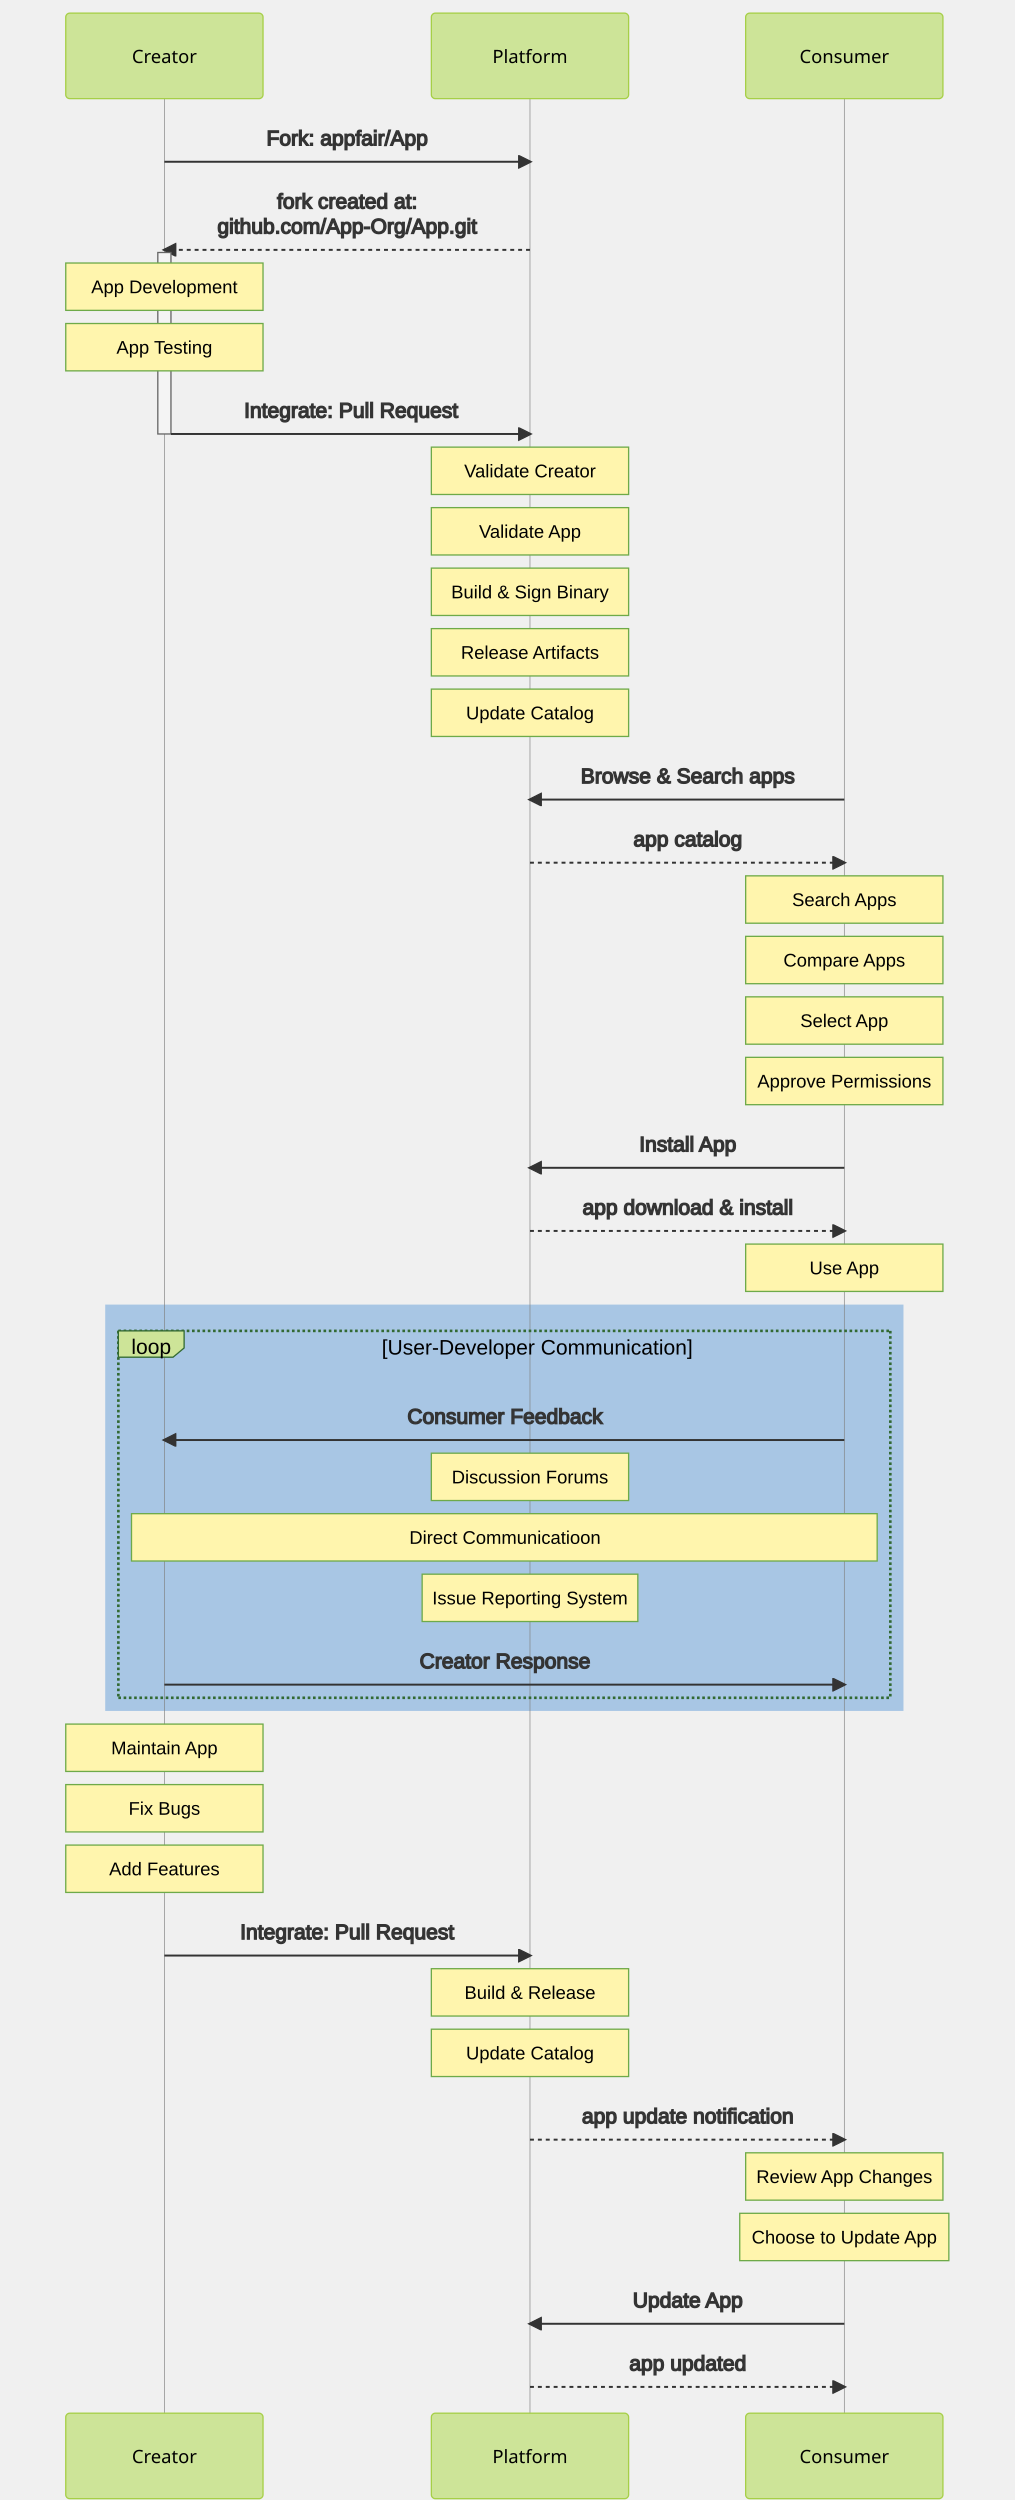
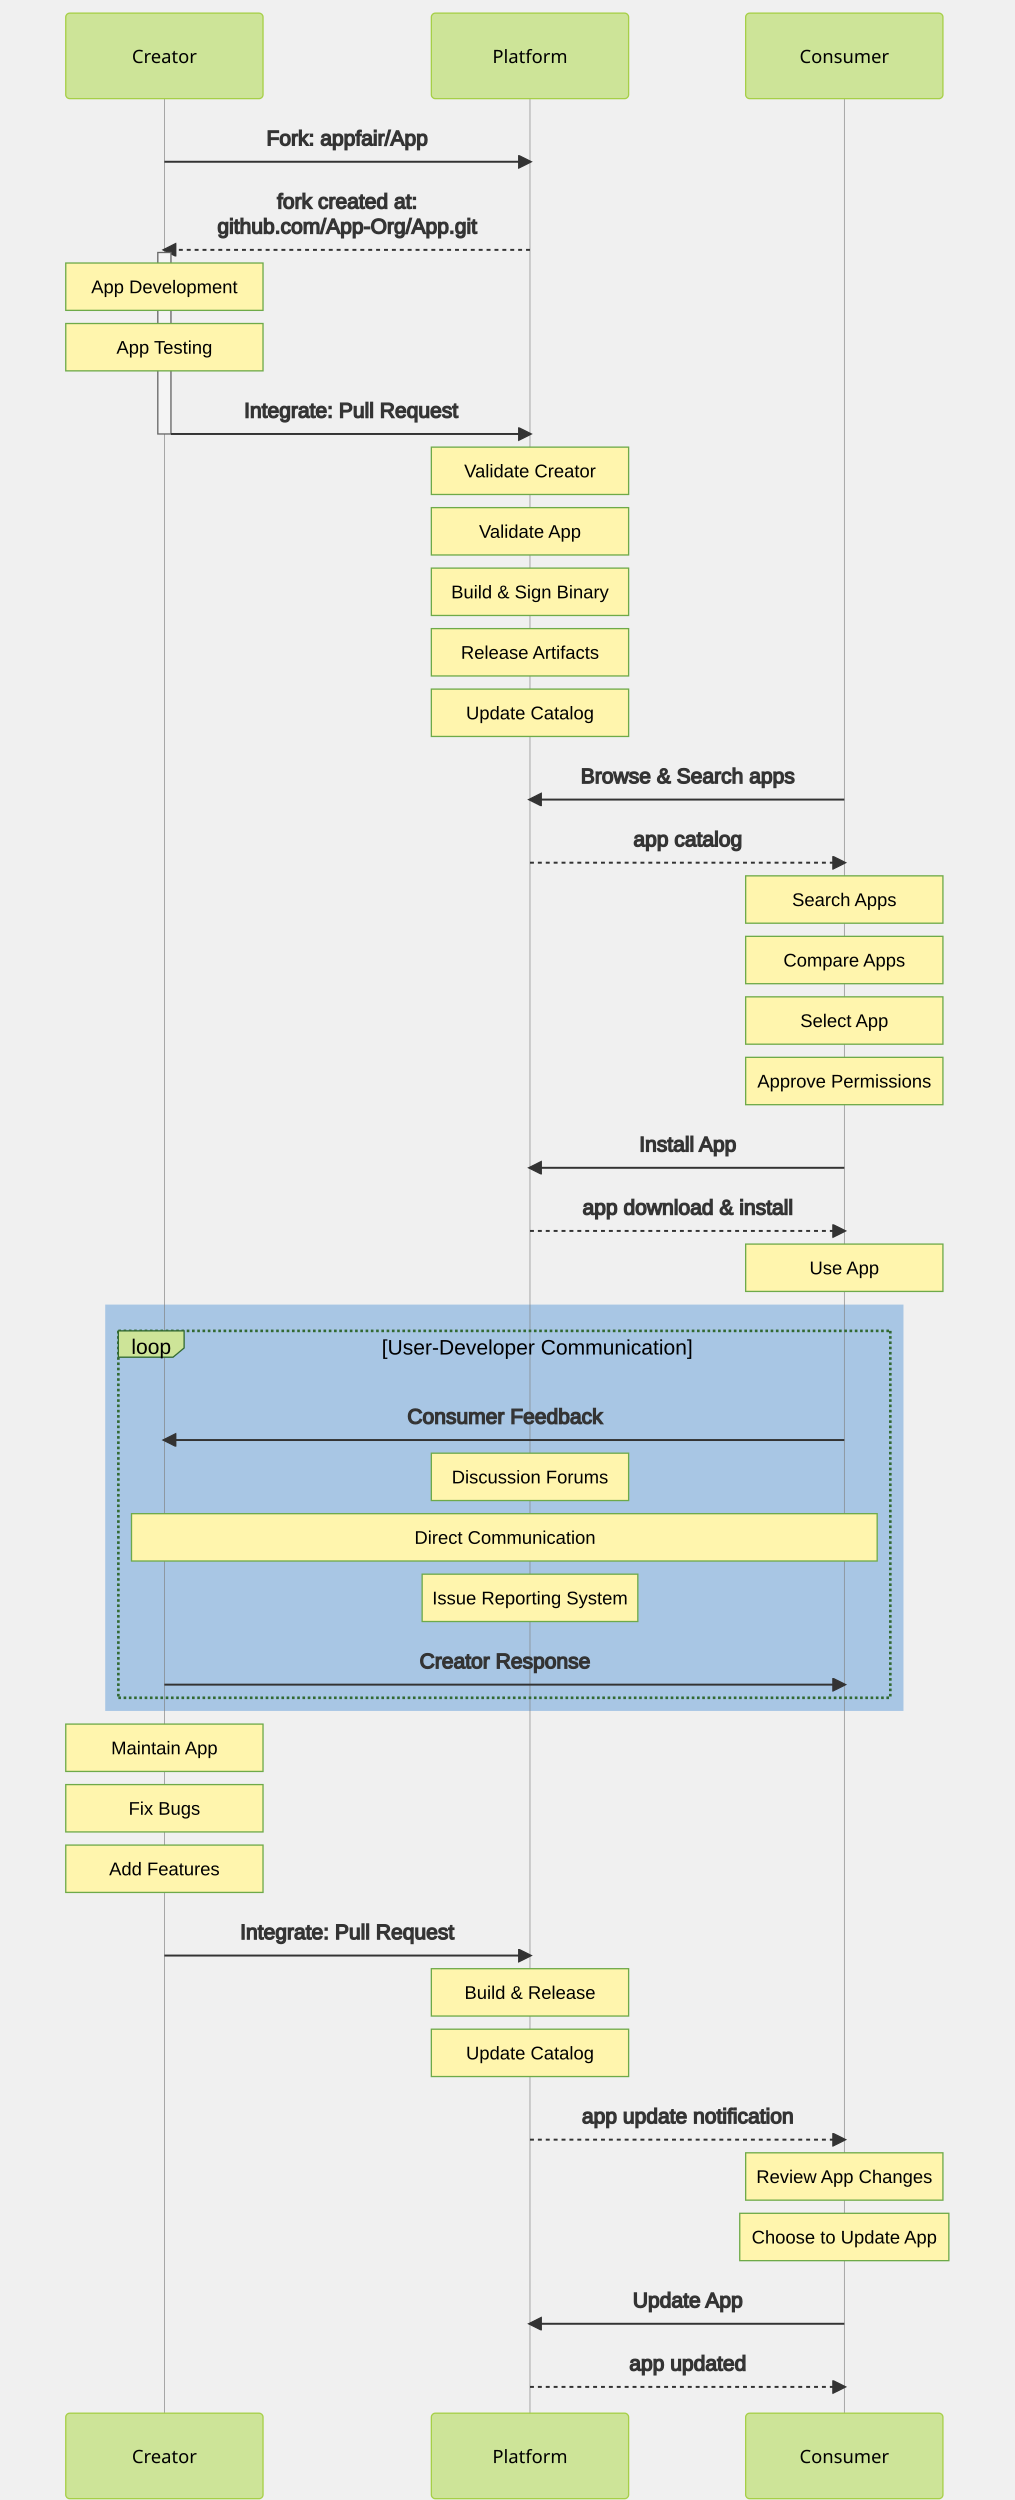
- <svg xmlns="http://www.w3.org/2000/svg" id="mermaid-1628809078512" width="100%" height="1901" style="max-width: 771.5px;" viewBox="-50 -10 771.5 1901">
+ <svg xmlns="http://www.w3.org/2000/svg" id="mermaid-1628812024496" width="100%" height="1901" style="max-width: 771.5px;" viewBox="-50 -10 771.5 1901">
  <rect x="30" y="982" fill="rgb(0, 100, 200, 0.3)" width="607" height="309" class="rect" />
-   <style>#mermaid-1628809078512{font-family:"trebuchet ms",verdana,arial,sans-serif;font-size:16px;fill:#000000;}#mermaid-1628809078512 .error-icon{fill:#552222;}#mermaid-1628809078512 .error-text{fill:#552222;stroke:#552222;}#mermaid-1628809078512 .edge-thickness-normal{stroke-width:2px;}#mermaid-1628809078512 .edge-thickness-thick{stroke-width:3.5px;}#mermaid-1628809078512 .edge-pattern-solid{stroke-dasharray:0;}#mermaid-1628809078512 .edge-pattern-dashed{stroke-dasharray:3;}#mermaid-1628809078512 .edge-pattern-dotted{stroke-dasharray:2;}#mermaid-1628809078512 .marker{fill:#000000;stroke:#000000;}#mermaid-1628809078512 .marker.cross{stroke:#000000;}#mermaid-1628809078512 svg{font-family:"trebuchet ms",verdana,arial,sans-serif;font-size:16px;}#mermaid-1628809078512 .actor{stroke:hsl(78.158,58.462%,54.51%);fill:#cde498;}#mermaid-1628809078512 text.actor &gt; tspan{fill:black;stroke:none;}#mermaid-1628809078512 .actor-line{stroke:grey;}#mermaid-1628809078512 .messageLine0{stroke-width:1.5;stroke-dasharray:none;stroke:#333;}#mermaid-1628809078512 .messageLine1{stroke-width:1.5;stroke-dasharray:2,2;stroke:#333;}#mermaid-1628809078512 #arrowhead path{fill:#333;stroke:#333;}#mermaid-1628809078512 .sequenceNumber{fill:white;}#mermaid-1628809078512 #sequencenumber{fill:#333;}#mermaid-1628809078512 #crosshead path{fill:#333;stroke:#333;}#mermaid-1628809078512 .messageText{fill:#333;stroke:#333;}#mermaid-1628809078512 .labelBox{stroke:#326932;fill:#cde498;}#mermaid-1628809078512 .labelText,#mermaid-1628809078512 .labelText &gt; tspan{fill:black;stroke:none;}#mermaid-1628809078512 .loopText,#mermaid-1628809078512 .loopText &gt; tspan{fill:black;stroke:none;}#mermaid-1628809078512 .loopLine{stroke-width:2px;stroke-dasharray:2,2;stroke:#326932;fill:#326932;}#mermaid-1628809078512 .note{stroke:#6eaa49;fill:#fff5ad;}#mermaid-1628809078512 .noteText,#mermaid-1628809078512 .noteText &gt; tspan{fill:black;stroke:none;}#mermaid-1628809078512 .activation0{fill:#f4f4f4;stroke:#666;}#mermaid-1628809078512 .activation1{fill:#f4f4f4;stroke:#666;}#mermaid-1628809078512 .activation2{fill:#f4f4f4;stroke:#666;}#mermaid-1628809078512:root{--mermaid-font-family:"trebuchet ms",verdana,arial,sans-serif;}</style>
+   <style>#mermaid-1628812024496{font-family:"trebuchet ms",verdana,arial,sans-serif;font-size:16px;fill:#000000;}#mermaid-1628812024496 .error-icon{fill:#552222;}#mermaid-1628812024496 .error-text{fill:#552222;stroke:#552222;}#mermaid-1628812024496 .edge-thickness-normal{stroke-width:2px;}#mermaid-1628812024496 .edge-thickness-thick{stroke-width:3.5px;}#mermaid-1628812024496 .edge-pattern-solid{stroke-dasharray:0;}#mermaid-1628812024496 .edge-pattern-dashed{stroke-dasharray:3;}#mermaid-1628812024496 .edge-pattern-dotted{stroke-dasharray:2;}#mermaid-1628812024496 .marker{fill:#000000;stroke:#000000;}#mermaid-1628812024496 .marker.cross{stroke:#000000;}#mermaid-1628812024496 svg{font-family:"trebuchet ms",verdana,arial,sans-serif;font-size:16px;}#mermaid-1628812024496 .actor{stroke:hsl(78.158,58.462%,54.51%);fill:#cde498;}#mermaid-1628812024496 text.actor &gt; tspan{fill:black;stroke:none;}#mermaid-1628812024496 .actor-line{stroke:grey;}#mermaid-1628812024496 .messageLine0{stroke-width:1.5;stroke-dasharray:none;stroke:#333;}#mermaid-1628812024496 .messageLine1{stroke-width:1.5;stroke-dasharray:2,2;stroke:#333;}#mermaid-1628812024496 #arrowhead path{fill:#333;stroke:#333;}#mermaid-1628812024496 .sequenceNumber{fill:white;}#mermaid-1628812024496 #sequencenumber{fill:#333;}#mermaid-1628812024496 #crosshead path{fill:#333;stroke:#333;}#mermaid-1628812024496 .messageText{fill:#333;stroke:#333;}#mermaid-1628812024496 .labelBox{stroke:#326932;fill:#cde498;}#mermaid-1628812024496 .labelText,#mermaid-1628812024496 .labelText &gt; tspan{fill:black;stroke:none;}#mermaid-1628812024496 .loopText,#mermaid-1628812024496 .loopText &gt; tspan{fill:black;stroke:none;}#mermaid-1628812024496 .loopLine{stroke-width:2px;stroke-dasharray:2,2;stroke:#326932;fill:#326932;}#mermaid-1628812024496 .note{stroke:#6eaa49;fill:#fff5ad;}#mermaid-1628812024496 .noteText,#mermaid-1628812024496 .noteText &gt; tspan{fill:black;stroke:none;}#mermaid-1628812024496 .activation0{fill:#f4f4f4;stroke:#666;}#mermaid-1628812024496 .activation1{fill:#f4f4f4;stroke:#666;}#mermaid-1628812024496 .activation2{fill:#f4f4f4;stroke:#666;}#mermaid-1628812024496:root{--mermaid-font-family:"trebuchet ms",verdana,arial,sans-serif;}</style>
  <g />
  <g>
    <line id="actor0" x1="75" y1="5" x2="75" y2="1890" class="actor-line" stroke-width="0.5px" stroke="#999" />
    <rect x="0" y="0" fill="#eaeaea" stroke="#666" width="150" height="65" rx="3" ry="3" class="actor" />
    <text x="75" y="32.5" dominant-baseline="central" alignment-baseline="central" class="actor" style="text-anchor: middle; font-size: 14px; font-weight: 400; font-family: Open-Sans, sans-serif;">
      <tspan x="75" dy="0">Creator</tspan>
    </text>
  </g>
  <g>
    <line id="actor1" x1="353" y1="5" x2="353" y2="1890" class="actor-line" stroke-width="0.5px" stroke="#999" />
    <rect x="278" y="0" fill="#eaeaea" stroke="#666" width="150" height="65" rx="3" ry="3" class="actor" />
    <text x="353" y="32.5" dominant-baseline="central" alignment-baseline="central" class="actor" style="text-anchor: middle; font-size: 14px; font-weight: 400; font-family: Open-Sans, sans-serif;">
      <tspan x="353" dy="0">Platform</tspan>
    </text>
  </g>
  <g>
    <line id="actor2" x1="592" y1="5" x2="592" y2="1890" class="actor-line" stroke-width="0.5px" stroke="#999" />
    <rect x="517" y="0" fill="#eaeaea" stroke="#666" width="150" height="65" rx="3" ry="3" class="actor" />
    <text x="592" y="32.5" dominant-baseline="central" alignment-baseline="central" class="actor" style="text-anchor: middle; font-size: 14px; font-weight: 400; font-family: Open-Sans, sans-serif;">
      <tspan x="592" dy="0">Consumer</tspan>
    </text>
  </g>
  <defs>
    <marker id="arrowhead" refX="9" refY="5" markerUnits="userSpaceOnUse" markerWidth="12" markerHeight="12" orient="auto">
      <path d="M 0 0 L 10 5 L 0 10 z" />
    </marker>
  </defs>
  <defs>
    <marker id="crosshead" markerWidth="15" markerHeight="8" orient="auto" refX="16" refY="4">
      <path fill="black" stroke="#000000" stroke-width="1px" d="M 9,2 V 6 L16,4 Z" style="stroke-dasharray: 0, 0;" />
      <path fill="none" stroke="#000000" stroke-width="1px" d="M 0,1 L 6,7 M 6,1 L 0,7" style="stroke-dasharray: 0, 0;" />
    </marker>
  </defs>
  <defs>
    <marker id="filled-head" refX="18" refY="7" markerWidth="20" markerHeight="28" orient="auto">
      <path d="M 18,7 L9,13 L14,7 L9,1 Z" />
    </marker>
  </defs>
  <defs>
    <marker id="sequencenumber" refX="15" refY="15" markerWidth="60" markerHeight="40" orient="auto">
      <circle cx="15" cy="15" r="6" />
    </marker>
  </defs>
  <text x="214" y="80" text-anchor="middle" dominant-baseline="middle" alignment-baseline="middle" class="messageText" dy="1em" style="font-family: &quot;trebuchet ms&quot;, verdana, arial, sans-serif; font-size: 16px; font-weight: 400;">Fork: appfair/App</text>
  <line x1="75" y1="113" x2="353" y2="113" class="messageLine0" stroke-width="2" stroke="none" marker-end="url(#arrowhead)" style="fill: none;" />
  <text x="214" y="128" text-anchor="middle" dominant-baseline="middle" alignment-baseline="middle" class="messageText" dy="1em" style="font-family: &quot;trebuchet ms&quot;, verdana, arial, sans-serif; font-size: 16px; font-weight: 400;">fork created at:</text>
  <text x="214" y="147" text-anchor="middle" dominant-baseline="middle" alignment-baseline="middle" class="messageText" dy="1em" style="font-family: &quot;trebuchet ms&quot;, verdana, arial, sans-serif; font-size: 16px; font-weight: 400;">github.com/App-Org/App.git</text>
  <line x1="353" y1="180" x2="75" y2="180" class="messageLine1" stroke-width="2" stroke="none" marker-end="url(#arrowhead)" style="stroke-dasharray: 3, 3; fill: none;" />
  <g>
    <rect x="70" y="182" fill="#EDF2AE" stroke="#666" width="10" height="138" rx="0" ry="0" class="activation0" />
  </g>
  <g>
    <rect x="0" y="190" fill="#EDF2AE" stroke="#666" width="150" height="36" rx="0" ry="0" class="note" />
    <text x="75" y="195" text-anchor="middle" dominant-baseline="middle" alignment-baseline="middle" class="noteText" dy="1em" style="font-family: &quot;trebuchet ms&quot;, verdana, arial, sans-serif; font-size: 14px; font-weight: 400;">
      <tspan x="75">App Development</tspan>
    </text>
  </g>
  <g>
    <rect x="0" y="236" fill="#EDF2AE" stroke="#666" width="150" height="36" rx="0" ry="0" class="note" />
    <text x="75" y="241" text-anchor="middle" dominant-baseline="middle" alignment-baseline="middle" class="noteText" dy="1em" style="font-family: &quot;trebuchet ms&quot;, verdana, arial, sans-serif; font-size: 14px; font-weight: 400;">
      <tspan x="75">App Testing</tspan>
    </text>
  </g>
  <text x="217" y="287" text-anchor="middle" dominant-baseline="middle" alignment-baseline="middle" class="messageText" dy="1em" style="font-family: &quot;trebuchet ms&quot;, verdana, arial, sans-serif; font-size: 16px; font-weight: 400;">Integrate: Pull Request</text>
  <line x1="80" y1="320" x2="353" y2="320" class="messageLine0" stroke-width="2" stroke="none" marker-end="url(#arrowhead)" style="fill: none;" />
  <g>
    <rect x="278" y="330" fill="#EDF2AE" stroke="#666" width="150" height="36" rx="0" ry="0" class="note" />
    <text x="353" y="335" text-anchor="middle" dominant-baseline="middle" alignment-baseline="middle" class="noteText" dy="1em" style="font-family: &quot;trebuchet ms&quot;, verdana, arial, sans-serif; font-size: 14px; font-weight: 400;">
      <tspan x="353">Validate Creator</tspan>
    </text>
  </g>
  <g>
    <rect x="278" y="376" fill="#EDF2AE" stroke="#666" width="150" height="36" rx="0" ry="0" class="note" />
    <text x="353" y="381" text-anchor="middle" dominant-baseline="middle" alignment-baseline="middle" class="noteText" dy="1em" style="font-family: &quot;trebuchet ms&quot;, verdana, arial, sans-serif; font-size: 14px; font-weight: 400;">
      <tspan x="353">Validate App</tspan>
    </text>
  </g>
  <g>
    <rect x="278" y="422" fill="#EDF2AE" stroke="#666" width="150" height="36" rx="0" ry="0" class="note" />
    <text x="353" y="427" text-anchor="middle" dominant-baseline="middle" alignment-baseline="middle" class="noteText" dy="1em" style="font-family: &quot;trebuchet ms&quot;, verdana, arial, sans-serif; font-size: 14px; font-weight: 400;">
      <tspan x="353">Build &amp; Sign Binary</tspan>
    </text>
  </g>
  <g>
    <rect x="278" y="468" fill="#EDF2AE" stroke="#666" width="150" height="36" rx="0" ry="0" class="note" />
    <text x="353" y="473" text-anchor="middle" dominant-baseline="middle" alignment-baseline="middle" class="noteText" dy="1em" style="font-family: &quot;trebuchet ms&quot;, verdana, arial, sans-serif; font-size: 14px; font-weight: 400;">
      <tspan x="353">Release Artifacts</tspan>
    </text>
  </g>
  <g>
    <rect x="278" y="514" fill="#EDF2AE" stroke="#666" width="150" height="36" rx="0" ry="0" class="note" />
    <text x="353" y="519" text-anchor="middle" dominant-baseline="middle" alignment-baseline="middle" class="noteText" dy="1em" style="font-family: &quot;trebuchet ms&quot;, verdana, arial, sans-serif; font-size: 14px; font-weight: 400;">
      <tspan x="353">Update Catalog</tspan>
    </text>
  </g>
  <text x="473" y="565" text-anchor="middle" dominant-baseline="middle" alignment-baseline="middle" class="messageText" dy="1em" style="font-family: &quot;trebuchet ms&quot;, verdana, arial, sans-serif; font-size: 16px; font-weight: 400;">Browse &amp; Search apps</text>
  <line x1="592" y1="598" x2="353" y2="598" class="messageLine0" stroke-width="2" stroke="none" marker-end="url(#arrowhead)" style="fill: none;" />
  <text x="473" y="613" text-anchor="middle" dominant-baseline="middle" alignment-baseline="middle" class="messageText" dy="1em" style="font-family: &quot;trebuchet ms&quot;, verdana, arial, sans-serif; font-size: 16px; font-weight: 400;">app catalog</text>
  <line x1="353" y1="646" x2="592" y2="646" class="messageLine1" stroke-width="2" stroke="none" marker-end="url(#arrowhead)" style="stroke-dasharray: 3, 3; fill: none;" />
  <g>
    <rect x="517" y="656" fill="#EDF2AE" stroke="#666" width="150" height="36" rx="0" ry="0" class="note" />
    <text x="592" y="661" text-anchor="middle" dominant-baseline="middle" alignment-baseline="middle" class="noteText" dy="1em" style="font-family: &quot;trebuchet ms&quot;, verdana, arial, sans-serif; font-size: 14px; font-weight: 400;">
      <tspan x="592">Search Apps</tspan>
    </text>
  </g>
  <g>
    <rect x="517" y="702" fill="#EDF2AE" stroke="#666" width="150" height="36" rx="0" ry="0" class="note" />
    <text x="592" y="707" text-anchor="middle" dominant-baseline="middle" alignment-baseline="middle" class="noteText" dy="1em" style="font-family: &quot;trebuchet ms&quot;, verdana, arial, sans-serif; font-size: 14px; font-weight: 400;">
      <tspan x="592">Compare Apps</tspan>
    </text>
  </g>
  <g>
    <rect x="517" y="748" fill="#EDF2AE" stroke="#666" width="150" height="36" rx="0" ry="0" class="note" />
    <text x="592" y="753" text-anchor="middle" dominant-baseline="middle" alignment-baseline="middle" class="noteText" dy="1em" style="font-family: &quot;trebuchet ms&quot;, verdana, arial, sans-serif; font-size: 14px; font-weight: 400;">
      <tspan x="592">Select App</tspan>
    </text>
  </g>
  <g>
    <rect x="517" y="794" fill="#EDF2AE" stroke="#666" width="150" height="36" rx="0" ry="0" class="note" />
    <text x="592" y="799" text-anchor="middle" dominant-baseline="middle" alignment-baseline="middle" class="noteText" dy="1em" style="font-family: &quot;trebuchet ms&quot;, verdana, arial, sans-serif; font-size: 14px; font-weight: 400;">
      <tspan x="592">Approve Permissions</tspan>
    </text>
  </g>
  <text x="473" y="845" text-anchor="middle" dominant-baseline="middle" alignment-baseline="middle" class="messageText" dy="1em" style="font-family: &quot;trebuchet ms&quot;, verdana, arial, sans-serif; font-size: 16px; font-weight: 400;">Install App</text>
  <line x1="592" y1="878" x2="353" y2="878" class="messageLine0" stroke-width="2" stroke="none" marker-end="url(#arrowhead)" style="fill: none;" />
  <text x="473" y="893" text-anchor="middle" dominant-baseline="middle" alignment-baseline="middle" class="messageText" dy="1em" style="font-family: &quot;trebuchet ms&quot;, verdana, arial, sans-serif; font-size: 16px; font-weight: 400;">app download &amp; install</text>
  <line x1="353" y1="926" x2="592" y2="926" class="messageLine1" stroke-width="2" stroke="none" marker-end="url(#arrowhead)" style="stroke-dasharray: 3, 3; fill: none;" />
  <g>
    <rect x="517" y="936" fill="#EDF2AE" stroke="#666" width="150" height="36" rx="0" ry="0" class="note" />
    <text x="592" y="941" text-anchor="middle" dominant-baseline="middle" alignment-baseline="middle" class="noteText" dy="1em" style="font-family: &quot;trebuchet ms&quot;, verdana, arial, sans-serif; font-size: 14px; font-weight: 400;">
      <tspan x="592">Use App</tspan>
    </text>
  </g>
  <text x="334" y="1052" text-anchor="middle" dominant-baseline="middle" alignment-baseline="middle" class="messageText" dy="1em" style="font-family: &quot;trebuchet ms&quot;, verdana, arial, sans-serif; font-size: 16px; font-weight: 400;">Consumer Feedback</text>
  <line x1="592" y1="1085" x2="75" y2="1085" class="messageLine0" stroke-width="2" stroke="none" marker-end="url(#arrowhead)" style="fill: none;" />
  <g>
    <rect x="278" y="1095" fill="#EDF2AE" stroke="#666" width="150" height="36" rx="0" ry="0" class="note" />
    <text x="353" y="1100" text-anchor="middle" dominant-baseline="middle" alignment-baseline="middle" class="noteText" dy="1em" style="font-family: &quot;trebuchet ms&quot;, verdana, arial, sans-serif; font-size: 14px; font-weight: 400;">
      <tspan x="353">Discussion Forums</tspan>
    </text>
  </g>
  <g>
    <rect x="50" y="1141" fill="#EDF2AE" stroke="#666" width="567" height="36" rx="0" ry="0" class="note" />
    <text x="334" y="1146" text-anchor="middle" dominant-baseline="middle" alignment-baseline="middle" class="noteText" dy="1em" style="font-family: &quot;trebuchet ms&quot;, verdana, arial, sans-serif; font-size: 14px; font-weight: 400;">
-       <tspan x="334">Direct Communicatioon</tspan>
+       <tspan x="334">Direct Communication</tspan>
    </text>
  </g>
  <g>
    <rect x="271" y="1187" fill="#EDF2AE" stroke="#666" width="164" height="36" rx="0" ry="0" class="note" />
    <text x="353" y="1192" text-anchor="middle" dominant-baseline="middle" alignment-baseline="middle" class="noteText" dy="1em" style="font-family: &quot;trebuchet ms&quot;, verdana, arial, sans-serif; font-size: 14px; font-weight: 400;">
      <tspan x="353">Issue Reporting System</tspan>
    </text>
  </g>
  <text x="334" y="1238" text-anchor="middle" dominant-baseline="middle" alignment-baseline="middle" class="messageText" dy="1em" style="font-family: &quot;trebuchet ms&quot;, verdana, arial, sans-serif; font-size: 16px; font-weight: 400;">Creator Response</text>
  <line x1="75" y1="1271" x2="592" y2="1271" class="messageLine0" stroke-width="2" stroke="none" marker-end="url(#arrowhead)" style="fill: none;" />
  <g>
    <line x1="40" y1="1002" x2="627" y2="1002" class="loopLine" />
    <line x1="627" y1="1002" x2="627" y2="1281" class="loopLine" />
    <line x1="40" y1="1281" x2="627" y2="1281" class="loopLine" />
    <line x1="40" y1="1002" x2="40" y2="1281" class="loopLine" />
    <polygon points="40,1002 90,1002 90,1015 81.6,1022 40,1022" class="labelBox" />
    <text x="65" y="1015" text-anchor="middle" dominant-baseline="middle" alignment-baseline="middle" class="labelText" style="font-family: &quot;trebuchet ms&quot;, verdana, arial, sans-serif; font-size: 16px; font-weight: 400;">loop</text>
    <text x="358.5" y="1020" text-anchor="middle" class="loopText" style="font-family: &quot;trebuchet ms&quot;, verdana, arial, sans-serif; font-size: 16px; font-weight: 400;">
      <tspan x="358.5">[User-Developer Communication]</tspan>
    </text>
  </g>
  <g>
    <rect x="0" y="1301" fill="#EDF2AE" stroke="#666" width="150" height="36" rx="0" ry="0" class="note" />
    <text x="75" y="1306" text-anchor="middle" dominant-baseline="middle" alignment-baseline="middle" class="noteText" dy="1em" style="font-family: &quot;trebuchet ms&quot;, verdana, arial, sans-serif; font-size: 14px; font-weight: 400;">
      <tspan x="75">Maintain App</tspan>
    </text>
  </g>
  <g>
    <rect x="0" y="1347" fill="#EDF2AE" stroke="#666" width="150" height="36" rx="0" ry="0" class="note" />
    <text x="75" y="1352" text-anchor="middle" dominant-baseline="middle" alignment-baseline="middle" class="noteText" dy="1em" style="font-family: &quot;trebuchet ms&quot;, verdana, arial, sans-serif; font-size: 14px; font-weight: 400;">
      <tspan x="75">Fix Bugs</tspan>
    </text>
  </g>
  <g>
    <rect x="0" y="1393" fill="#EDF2AE" stroke="#666" width="150" height="36" rx="0" ry="0" class="note" />
    <text x="75" y="1398" text-anchor="middle" dominant-baseline="middle" alignment-baseline="middle" class="noteText" dy="1em" style="font-family: &quot;trebuchet ms&quot;, verdana, arial, sans-serif; font-size: 14px; font-weight: 400;">
      <tspan x="75">Add Features</tspan>
    </text>
  </g>
  <text x="214" y="1444" text-anchor="middle" dominant-baseline="middle" alignment-baseline="middle" class="messageText" dy="1em" style="font-family: &quot;trebuchet ms&quot;, verdana, arial, sans-serif; font-size: 16px; font-weight: 400;">Integrate: Pull Request</text>
  <line x1="75" y1="1477" x2="353" y2="1477" class="messageLine0" stroke-width="2" stroke="none" marker-end="url(#arrowhead)" style="fill: none;" />
  <g>
    <rect x="278" y="1487" fill="#EDF2AE" stroke="#666" width="150" height="36" rx="0" ry="0" class="note" />
    <text x="353" y="1492" text-anchor="middle" dominant-baseline="middle" alignment-baseline="middle" class="noteText" dy="1em" style="font-family: &quot;trebuchet ms&quot;, verdana, arial, sans-serif; font-size: 14px; font-weight: 400;">
      <tspan x="353">Build &amp; Release</tspan>
    </text>
  </g>
  <g>
    <rect x="278" y="1533" fill="#EDF2AE" stroke="#666" width="150" height="36" rx="0" ry="0" class="note" />
    <text x="353" y="1538" text-anchor="middle" dominant-baseline="middle" alignment-baseline="middle" class="noteText" dy="1em" style="font-family: &quot;trebuchet ms&quot;, verdana, arial, sans-serif; font-size: 14px; font-weight: 400;">
      <tspan x="353">Update Catalog</tspan>
    </text>
  </g>
  <text x="473" y="1584" text-anchor="middle" dominant-baseline="middle" alignment-baseline="middle" class="messageText" dy="1em" style="font-family: &quot;trebuchet ms&quot;, verdana, arial, sans-serif; font-size: 16px; font-weight: 400;">app update notification</text>
  <line x1="353" y1="1617" x2="592" y2="1617" class="messageLine1" stroke-width="2" stroke="none" marker-end="url(#arrowhead)" style="stroke-dasharray: 3, 3; fill: none;" />
  <g>
    <rect x="517" y="1627" fill="#EDF2AE" stroke="#666" width="150" height="36" rx="0" ry="0" class="note" />
    <text x="592" y="1632" text-anchor="middle" dominant-baseline="middle" alignment-baseline="middle" class="noteText" dy="1em" style="font-family: &quot;trebuchet ms&quot;, verdana, arial, sans-serif; font-size: 14px; font-weight: 400;">
      <tspan x="592">Review App Changes</tspan>
    </text>
  </g>
  <g>
    <rect x="512.5" y="1673" fill="#EDF2AE" stroke="#666" width="159" height="36" rx="0" ry="0" class="note" />
    <text x="592" y="1678" text-anchor="middle" dominant-baseline="middle" alignment-baseline="middle" class="noteText" dy="1em" style="font-family: &quot;trebuchet ms&quot;, verdana, arial, sans-serif; font-size: 14px; font-weight: 400;">
      <tspan x="592">Choose to Update App</tspan>
    </text>
  </g>
  <text x="473" y="1724" text-anchor="middle" dominant-baseline="middle" alignment-baseline="middle" class="messageText" dy="1em" style="font-family: &quot;trebuchet ms&quot;, verdana, arial, sans-serif; font-size: 16px; font-weight: 400;">Update App</text>
  <line x1="592" y1="1757" x2="353" y2="1757" class="messageLine0" stroke-width="2" stroke="none" marker-end="url(#arrowhead)" style="fill: none;" />
  <text x="473" y="1772" text-anchor="middle" dominant-baseline="middle" alignment-baseline="middle" class="messageText" dy="1em" style="font-family: &quot;trebuchet ms&quot;, verdana, arial, sans-serif; font-size: 16px; font-weight: 400;">app updated</text>
  <line x1="353" y1="1805" x2="592" y2="1805" class="messageLine1" stroke-width="2" stroke="none" marker-end="url(#arrowhead)" style="stroke-dasharray: 3, 3; fill: none;" />
  <g>
    <rect x="0" y="1825" fill="#eaeaea" stroke="#666" width="150" height="65" rx="3" ry="3" class="actor" />
    <text x="75" y="1857.5" dominant-baseline="central" alignment-baseline="central" class="actor" style="text-anchor: middle; font-size: 14px; font-weight: 400; font-family: Open-Sans, sans-serif;">
      <tspan x="75" dy="0">Creator</tspan>
    </text>
  </g>
  <g>
    <rect x="278" y="1825" fill="#eaeaea" stroke="#666" width="150" height="65" rx="3" ry="3" class="actor" />
    <text x="353" y="1857.5" dominant-baseline="central" alignment-baseline="central" class="actor" style="text-anchor: middle; font-size: 14px; font-weight: 400; font-family: Open-Sans, sans-serif;">
      <tspan x="353" dy="0">Platform</tspan>
    </text>
  </g>
  <g>
    <rect x="517" y="1825" fill="#eaeaea" stroke="#666" width="150" height="65" rx="3" ry="3" class="actor" />
    <text x="592" y="1857.5" dominant-baseline="central" alignment-baseline="central" class="actor" style="text-anchor: middle; font-size: 14px; font-weight: 400; font-family: Open-Sans, sans-serif;">
      <tspan x="592" dy="0">Consumer</tspan>
    </text>
  </g>
</svg>
